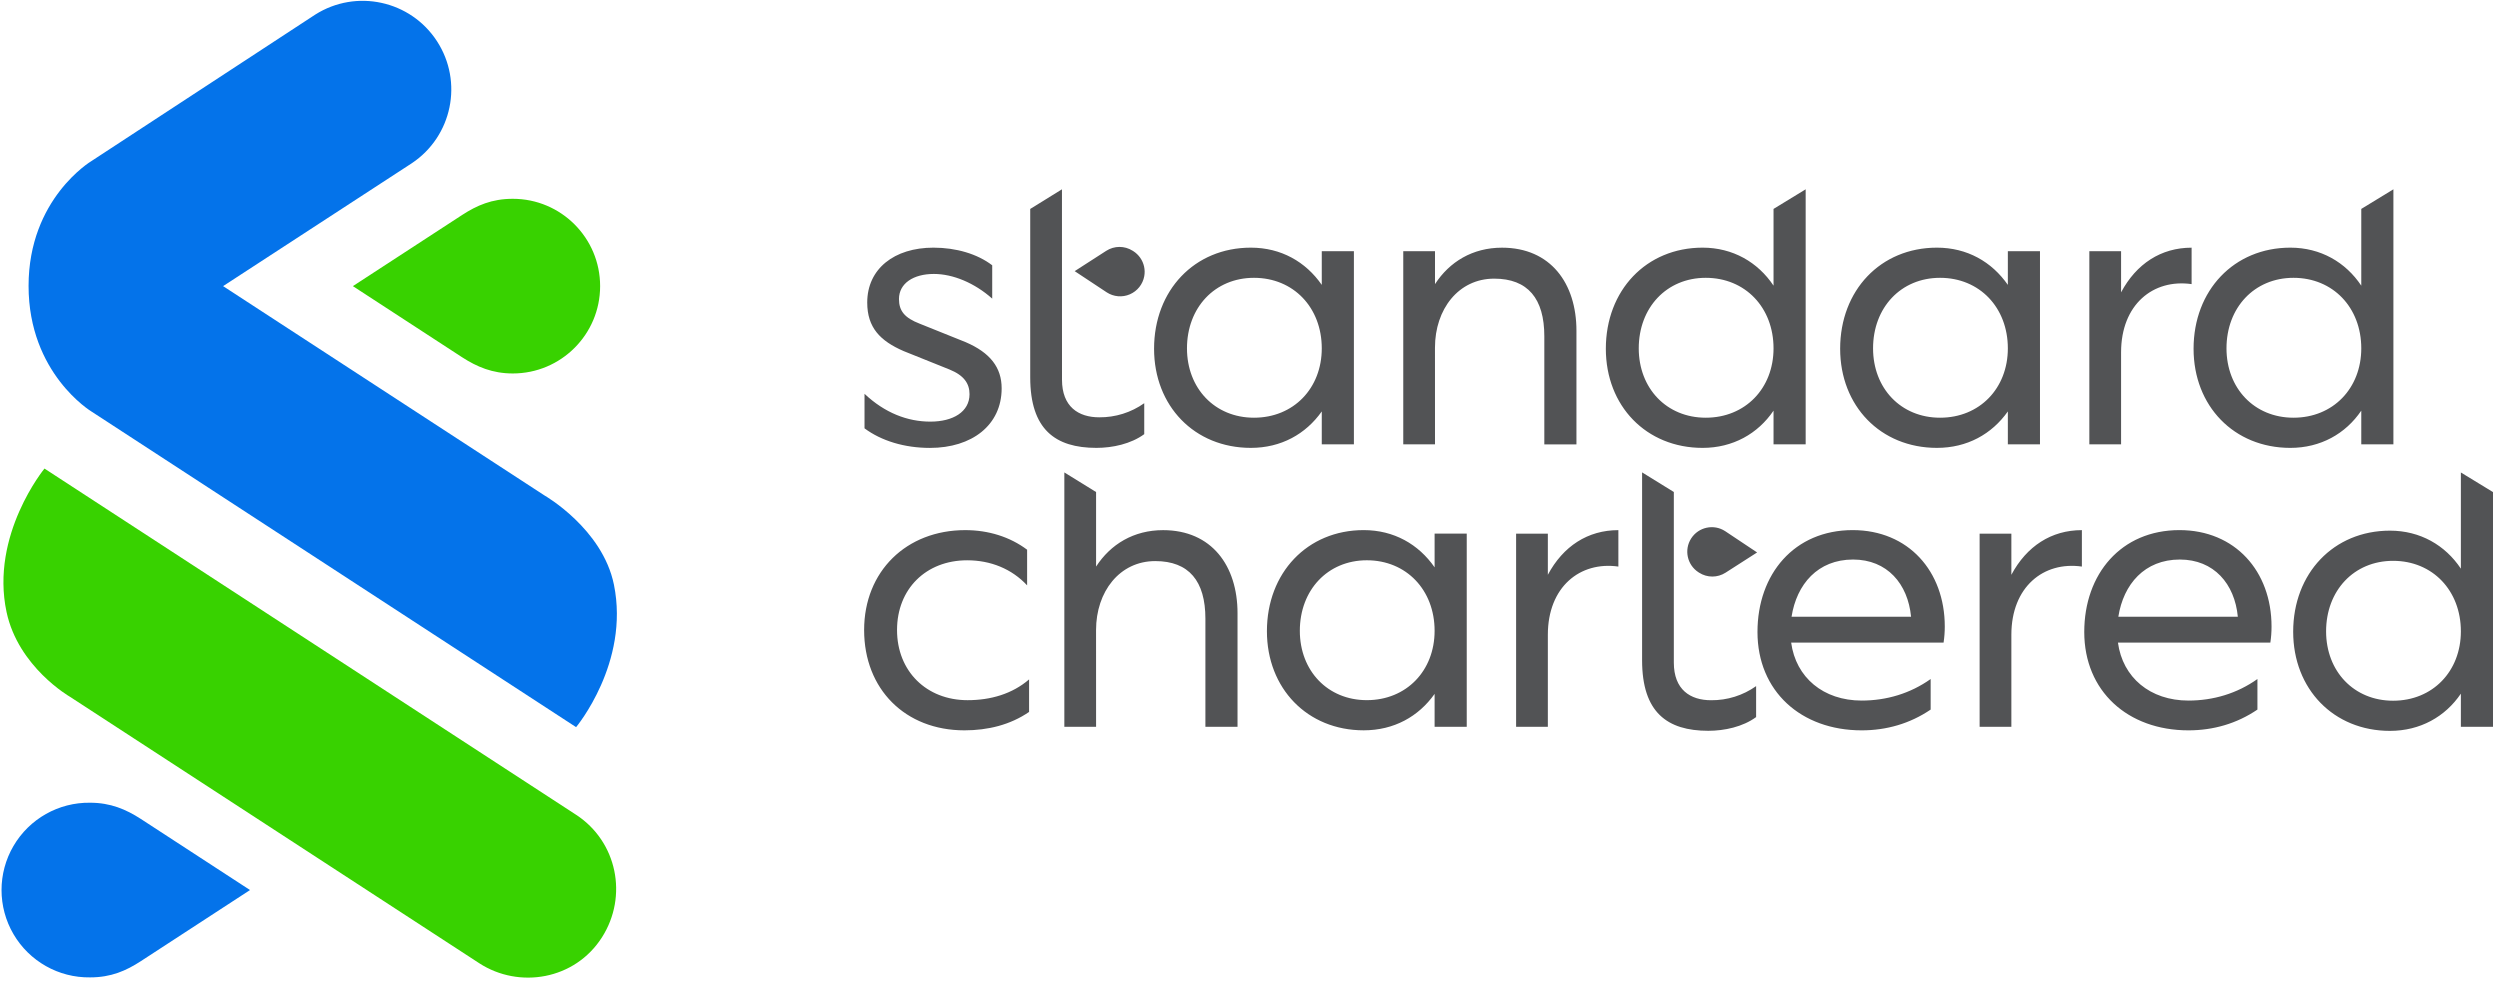
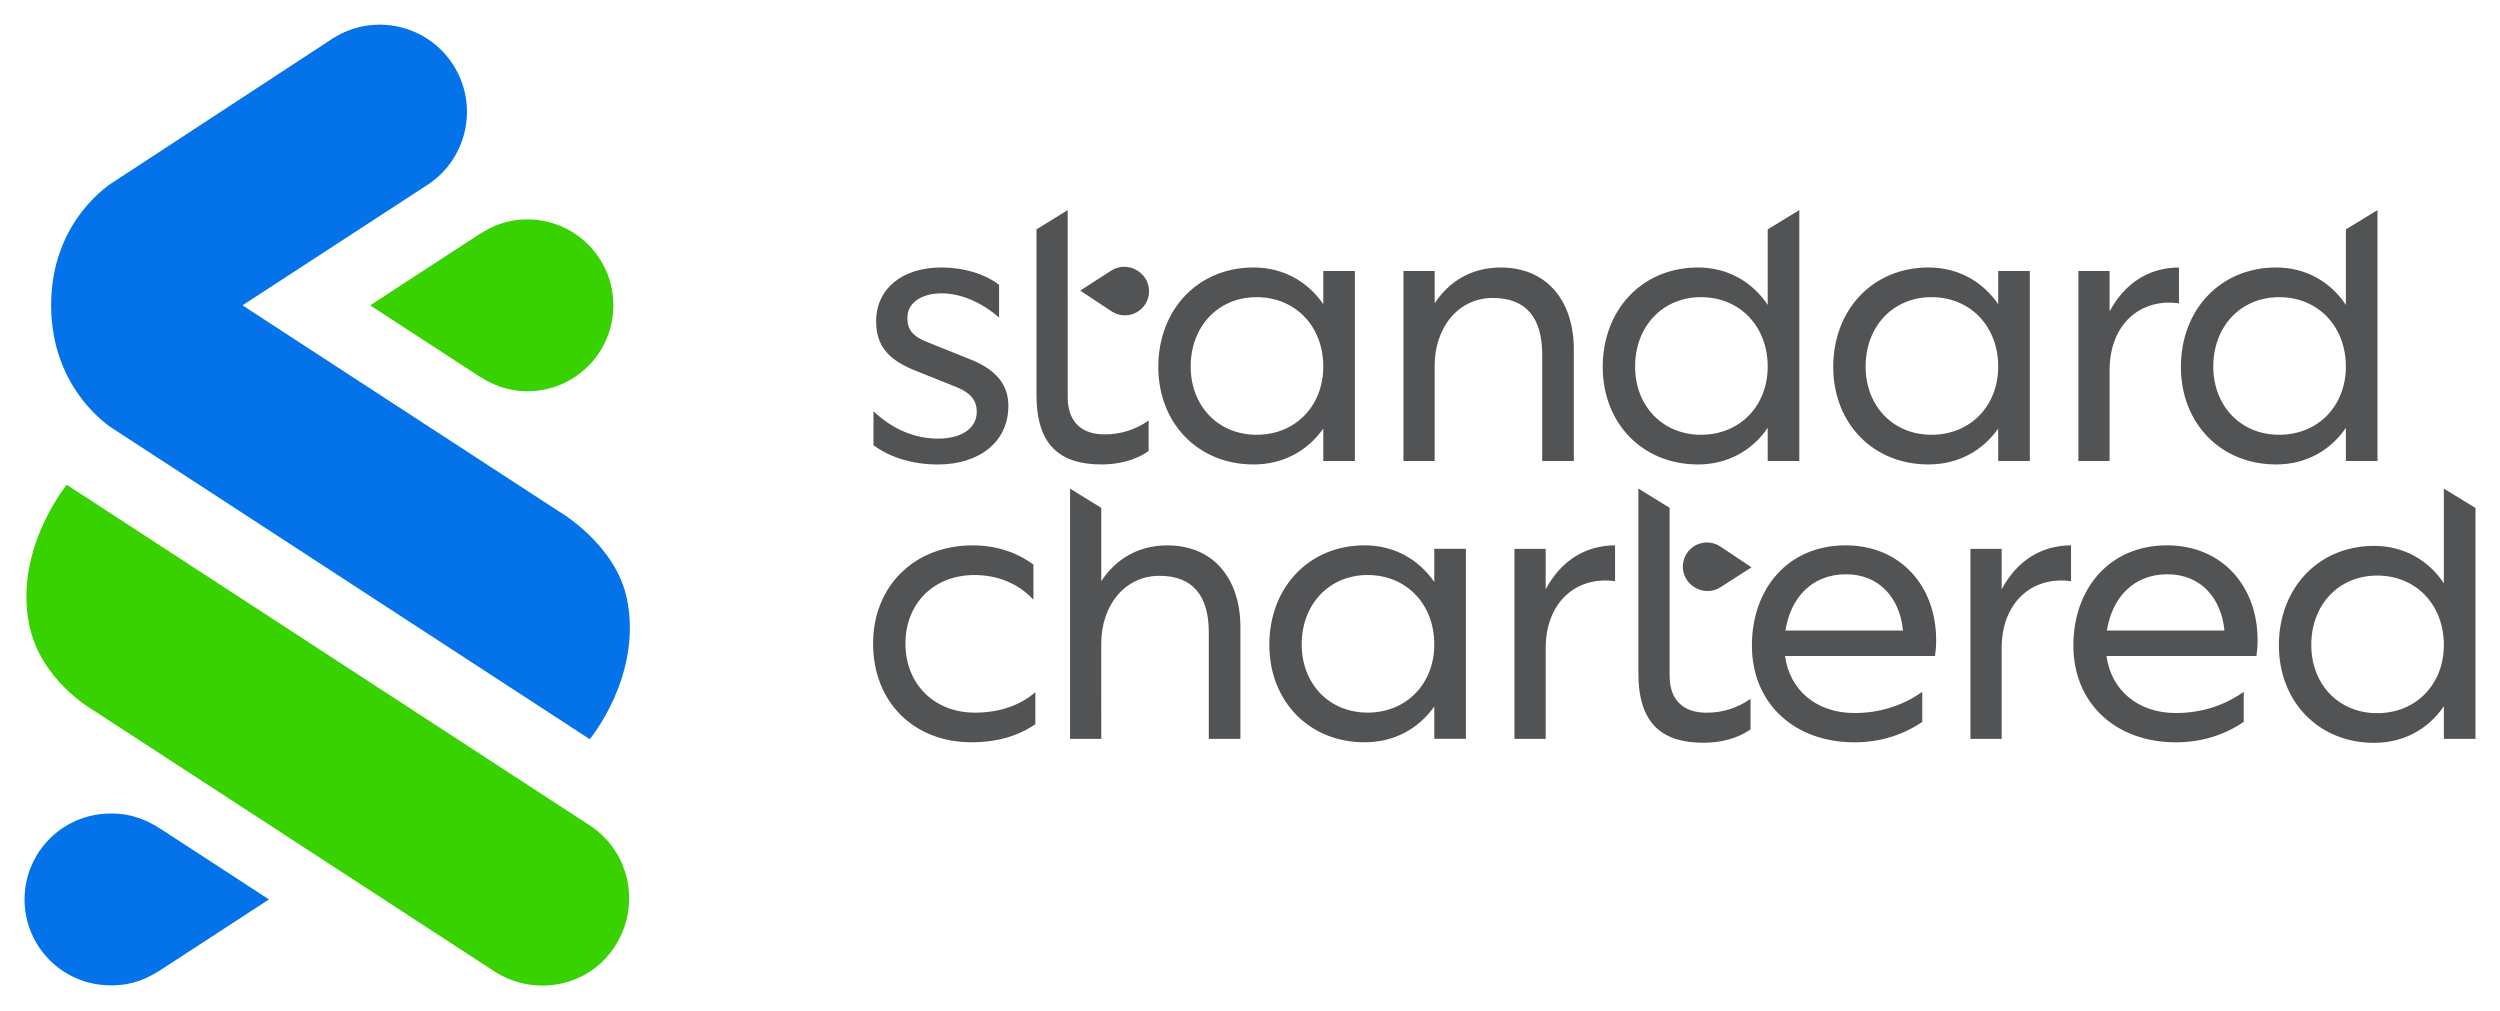
- <svg xmlns="http://www.w3.org/2000/svg" width="560" height="220" viewBox="0 0 280 110" fill="none">
+ <svg xmlns="http://www.w3.org/2000/svg" fill="none" viewBox="-2.62 -2.70 284.63 114.98" width="284.6" height="115.0">
  <path d="M53.68 107.884 7.804 78.019s-5.753-3.308-7.07-9.47c-1.85-8.652 4.248-16.07 4.248-16.07l59.539 38.775c4.593 2.993 5.846 9.117 2.894 13.736-3.033 4.745-9.265 5.792-13.737 2.894Z" fill="#38D200" />
  <path d="M10.227 46.079S3.2 41.836 3.2 32.022c0-9.78 7.024-13.971 7.024-13.971l25.08-16.414a9.927 9.927 0 0 1 10.82 16.645L24.986 32.046l36.015 23.456s6.483 3.714 7.76 9.984c1.783 8.747-4.238 15.954-4.238 15.954L10.227 46.079Zm-.133 63.388c2.354 0 4.03-.747 5.665-1.807l12.243-7.975-12.243-7.973c-1.65-1.063-3.382-1.807-5.665-1.807a9.782 9.782 0 1 0 0 19.562Z" fill="#0473EA" />
  <path d="M57.433 22.266c-2.355 0-4.031.747-5.666 1.806l-12.244 7.974 12.244 7.974c1.65 1.064 3.383 1.808 5.666 1.808a9.781 9.781 0 1 0 0-19.562" fill="#38D200" />
  <path d="M108.368 78.42c2.589 0 5.003-.702 6.889-2.326v3.642c-2.107 1.448-4.608 2.062-7.241 2.062-6.63 0-11.234-4.608-11.234-11.234 0-6.583 4.739-11.19 11.322-11.19 2.589 0 5.002.747 6.933 2.194v3.993c-1.711-1.842-4.08-2.808-6.714-2.808-4.608 0-7.855 3.204-7.855 7.81 0 4.608 3.292 7.857 7.9 7.857Zm14.393 2.984h-3.555V52.912l3.555 2.197v8.347c1.624-2.501 4.213-4.08 7.504-4.08 5.442 0 8.338 3.992 8.338 9.302v12.726h-3.598V69.292c0-4.213-1.843-6.45-5.618-6.45-3.993 0-6.629 3.422-6.629 7.723l.003 10.84Zm37.915-3.689c-1.798 2.545-4.563 4.081-7.942 4.081-6.319 0-10.839-4.695-10.839-11.102 0-6.536 4.52-11.322 10.839-11.322 3.379 0 6.144 1.58 7.942 4.17v-3.775h3.599v21.634h-3.599v-3.686Zm-15.095-7.065c0 4.476 3.116 7.767 7.504 7.767 4.432 0 7.591-3.291 7.591-7.767 0-4.564-3.159-7.899-7.591-7.899-4.388.003-7.504 3.337-7.504 7.902v-.003Zm27.778 10.754h-3.555V59.77h3.555v4.607c1.711-3.204 4.476-5.002 7.899-5.002v4.081c-4.301-.614-7.899 2.282-7.899 7.635v10.313Zm44.322-9.435H200.61c.527 3.906 3.599 6.495 7.899 6.495 2.765 0 5.442-.79 7.724-2.414v3.423c-2.326 1.58-4.959 2.326-7.724 2.326-6.802 0-11.671-4.388-11.671-11.018 0-6.495 4.125-11.409 10.664-11.409 6.231 0 10.313 4.607 10.313 10.795.001.603-.044 1.206-.134 1.802Zm-17.027-2.894h13.385c-.351-3.687-2.677-6.407-6.495-6.407-3.95-.002-6.32 2.763-6.89 6.405v.002Zm24.619 12.329h-3.555V59.77h3.555v4.607c1.711-3.204 4.475-5.002 7.898-5.002v4.081c-4.299-.614-7.898 2.282-7.898 7.635v10.313Zm29.007-9.435h-17.07c.525 3.906 3.598 6.495 7.898 6.495 2.765 0 5.442-.79 7.724-2.414v3.423c-2.326 1.58-4.959 2.326-7.724 2.326-6.802 0-11.671-4.388-11.671-11.018 0-6.495 4.124-11.409 10.663-11.409 6.231 0 10.312 4.607 10.312 10.795a11.94 11.94 0 0 1-.132 1.802Zm-17.026-2.894h13.383c-.351-3.687-2.677-6.407-6.494-6.407-3.949-.002-6.317 2.763-6.889 6.405v.002Zm38.364 8.614c-1.754 2.59-4.563 4.169-7.942 4.169-6.32 0-10.84-4.696-10.84-11.103 0-6.536 4.52-11.322 10.84-11.322 3.379 0 6.188 1.625 7.942 4.257V52.917l3.599 2.198v26.288h-3.599V77.69Zm-15.095-6.977c0 4.476 3.115 7.768 7.504 7.768 4.432 0 7.591-3.292 7.591-7.768 0-4.564-3.159-7.899-7.591-7.899-4.389 0-7.504 3.334-7.504 7.9Zm-73.054 3.501c0 3.028 1.843 4.213 4.169 4.213a8.584 8.584 0 0 0 5.047-1.58v3.467c-1.494 1.097-3.555 1.536-5.354 1.536-4.608 0-7.417-2.063-7.417-7.9V52.907l3.555 2.197v19.109Zm5.746-14.726a2.745 2.745 0 0 0-2.988 4.606l.076.048a2.742 2.742 0 0 0 2.958 0l3.535-2.267-3.581-2.387Zm-89.016-12.265c2.544 0 4.388-1.097 4.388-3.072 0-1.185-.614-2.106-2.241-2.765l-5.135-2.062c-2.633-1.141-4.081-2.633-4.081-5.442 0-3.774 3.028-6.144 7.416-6.144 2.544 0 4.914.702 6.582 1.975v3.735c-1.974-1.756-4.389-2.765-6.536-2.765-2.283 0-3.907 1.053-3.907 2.809 0 1.316.615 2.106 2.327 2.764l5.135 2.063c2.764 1.185 4.038 2.852 4.038 5.178 0 4.125-3.336 6.67-8.03 6.67-2.854 0-5.443-.79-7.329-2.193v-3.867c2.281 2.15 4.827 3.116 7.373 3.116Zm14.745-4.696c0 3.028 1.842 4.213 4.169 4.213a8.59 8.59 0 0 0 5.042-1.58v3.467c-1.494 1.097-3.556 1.536-5.355 1.536-4.608 0-7.415-2.062-7.415-7.899V23.402l3.554-2.2.005 21.324Zm29.094 3.554c-1.799 2.546-4.564 4.082-7.943 4.082-6.319 0-10.839-4.695-10.839-11.103 0-6.536 4.52-11.322 10.839-11.322 3.379 0 6.144 1.58 7.943 4.17v-3.772h3.599v21.632h-3.599v-3.686Zm-15.096-7.064c0 4.476 3.116 7.767 7.504 7.767 4.433 0 7.592-3.291 7.592-7.767 0-4.564-3.159-7.9-7.592-7.9-4.388 0-7.504 3.336-7.504 7.9Zm27.778 10.751h-3.555V28.135h3.555v3.686c1.624-2.501 4.213-4.081 7.504-4.081 5.442 0 8.338 3.994 8.338 9.304V49.77h-3.598V37.659c0-4.213-1.843-6.451-5.617-6.451-3.994 0-6.63 3.423-6.63 7.724l.003 10.835Zm37.916-3.774c-1.755 2.59-4.564 4.17-7.943 4.17-6.319 0-10.839-4.696-10.839-11.104 0-6.536 4.52-11.322 10.839-11.322 3.379 0 6.188 1.624 7.943 4.257v-8.595l3.599-2.197v28.565h-3.599v-3.774Zm-15.096-6.977c0 4.476 3.116 7.767 7.504 7.767 4.433 0 7.592-3.291 7.592-7.767 0-4.564-3.159-7.9-7.592-7.9-4.385 0-7.504 3.336-7.504 7.9Zm80.923 6.977c-1.755 2.59-4.564 4.17-7.943 4.17-6.32 0-10.84-4.696-10.84-11.104 0-6.536 4.52-11.322 10.84-11.322 3.379 0 6.188 1.624 7.943 4.257v-8.595l3.598-2.197v28.565h-3.598v-3.774Zm-15.096-6.977c0 4.476 3.115 7.767 7.504 7.767 4.432 0 7.592-3.291 7.592-7.767 0-4.564-3.16-7.9-7.592-7.9-4.386 0-7.504 3.336-7.504 7.9Zm-24.488 7.064c-1.799 2.546-4.564 4.082-7.943 4.082-6.319 0-10.839-4.695-10.839-11.103 0-6.536 4.52-11.322 10.839-11.322 3.379 0 6.144 1.58 7.943 4.17v-3.772h3.599v21.632h-3.599v-3.686Zm-15.096-7.064c0 4.476 3.116 7.767 7.504 7.767 4.432 0 7.592-3.291 7.592-7.767 0-4.564-3.16-7.9-7.592-7.9-4.391 0-7.504 3.336-7.504 7.9Zm27.778 10.751h-3.555V28.135h3.555v4.608c1.711-3.204 4.476-5.003 7.899-5.003v4.081c-4.301-.614-7.899 2.282-7.899 7.636v10.31ZM123.954 32.743a2.747 2.747 0 0 0 4.203-1.809 2.738 2.738 0 0 0-.45-2.06 2.744 2.744 0 0 0-.775-.744l-.076-.047a2.743 2.743 0 0 0-2.958.01l-3.533 2.275 3.589 2.375Z" fill="#525355" />
</svg>
